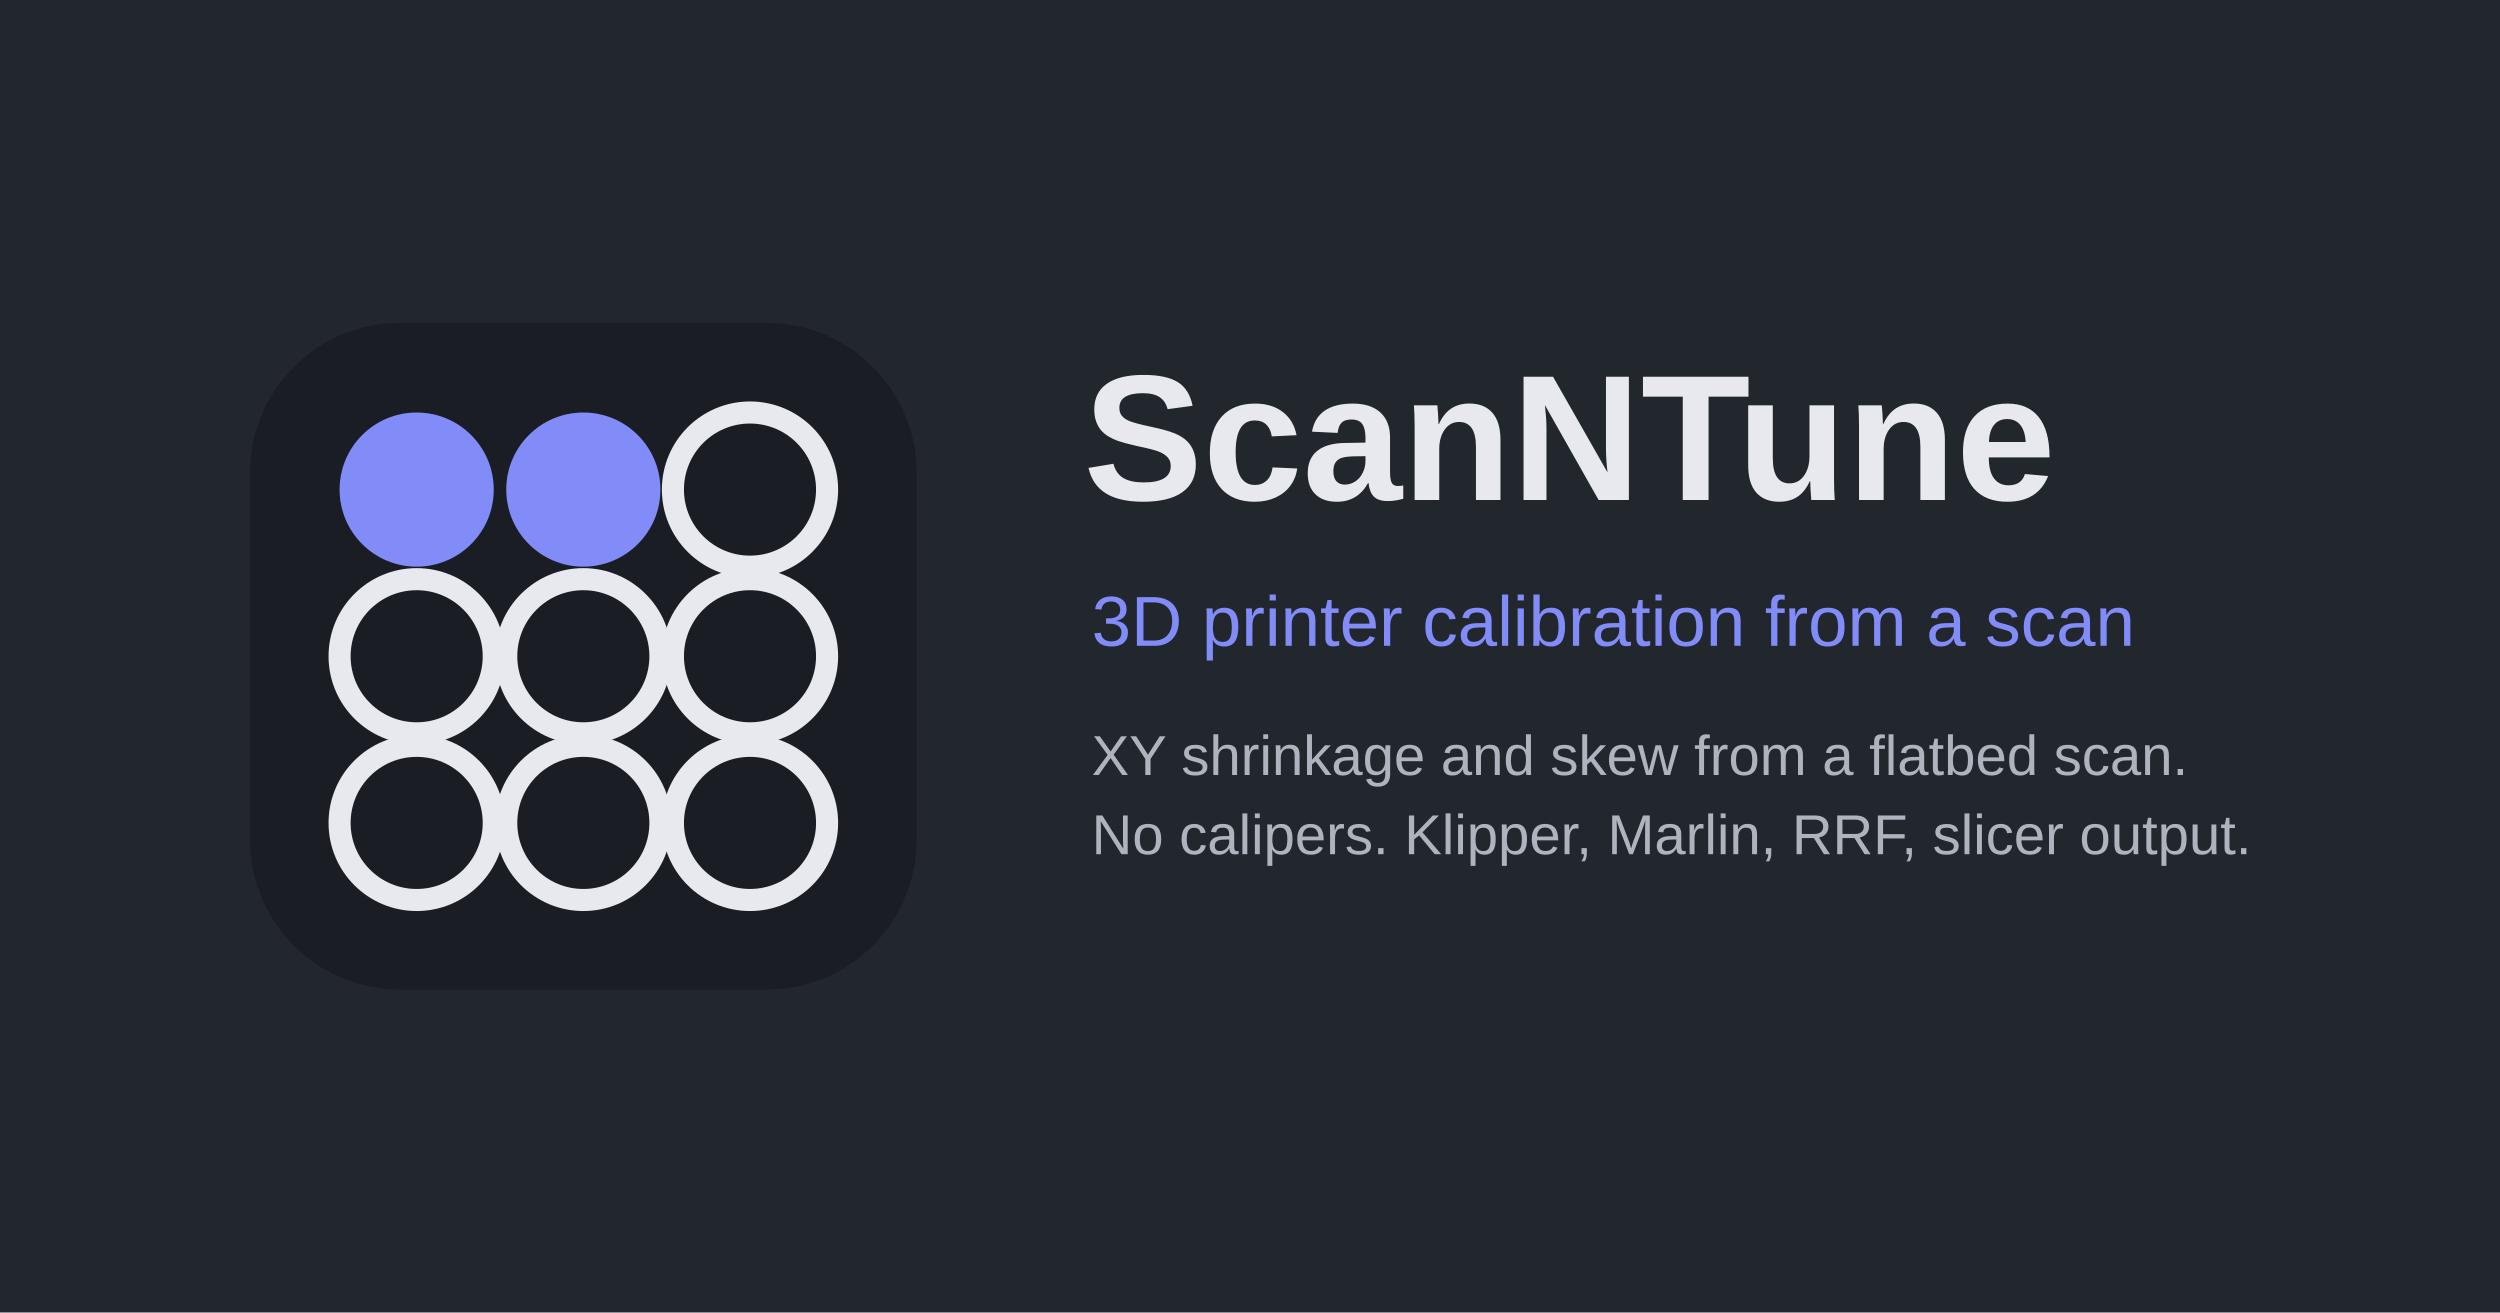
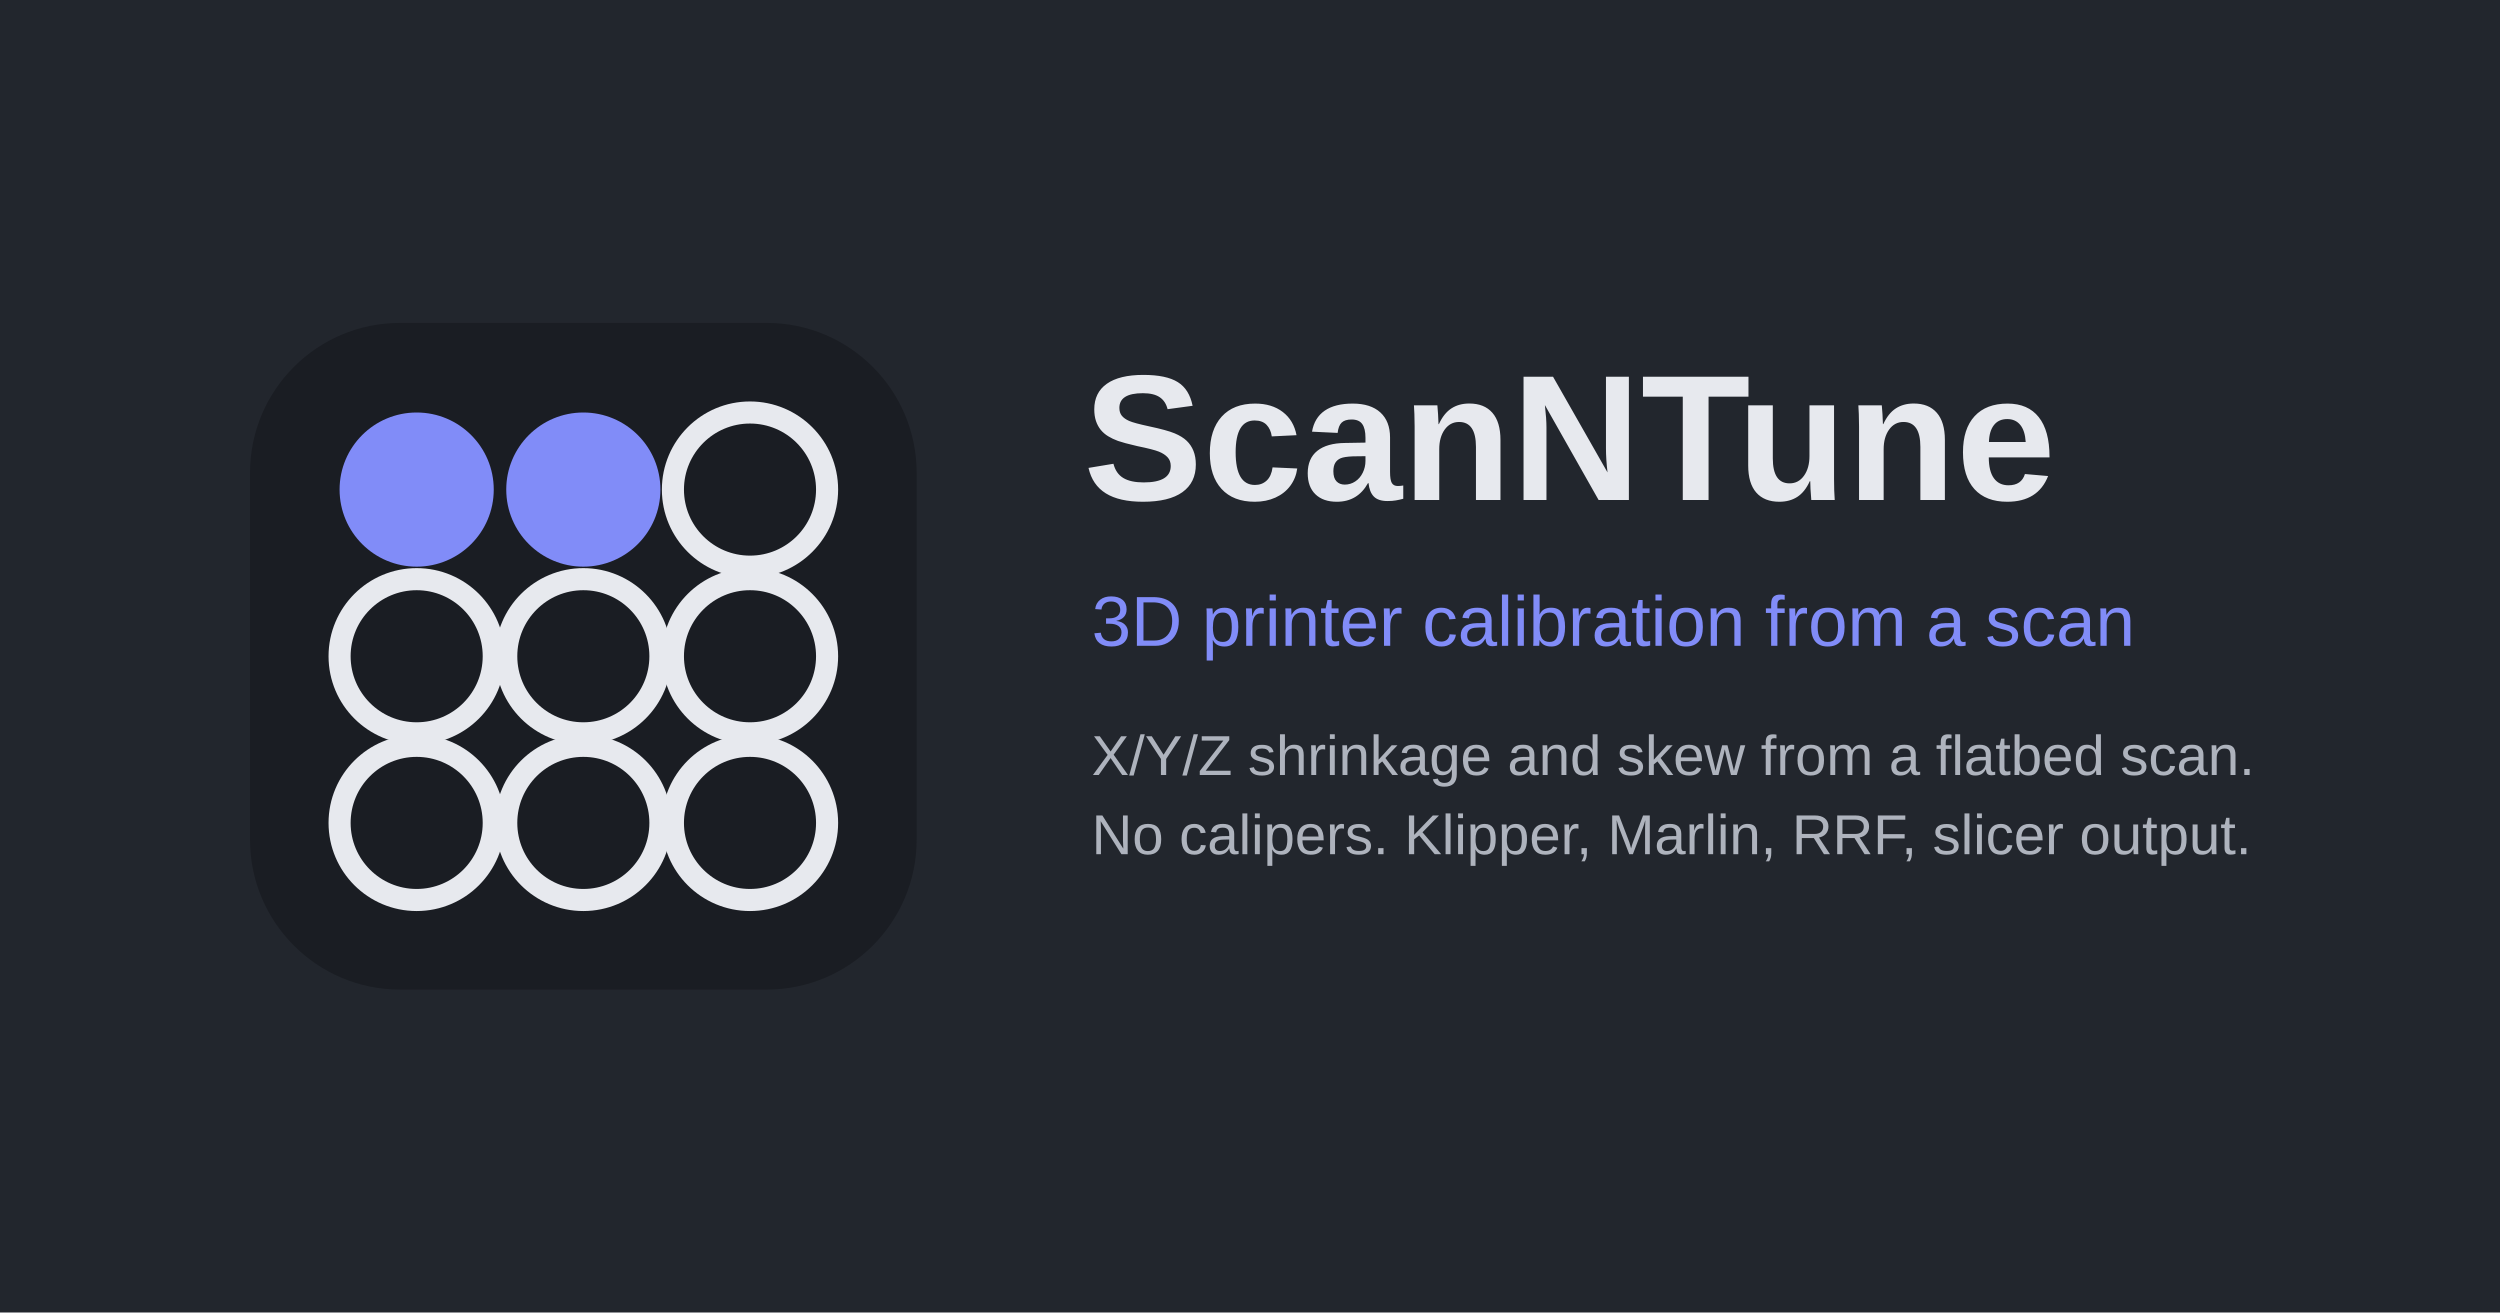
<svg xmlns="http://www.w3.org/2000/svg" viewBox="0 0 1200 630" width="1200" height="630">
  <rect width="1200" height="630" fill="#22262d" />
  <g transform="translate(120 155)">
    <rect width="320" height="320" rx="72" fill="#1a1d23" />
    <g transform="translate(40 40)">
      <circle cx="40" cy="40" r="37" fill="#818cf8" />
      <circle cx="120" cy="40" r="37" fill="#818cf8" />
      <g fill="none" stroke="#e7e9ee" stroke-width="10.6">
        <circle cx="200" cy="40" r="37" />
        <circle cx="40" cy="120" r="37" />
        <circle cx="120" cy="120" r="37" />
        <circle cx="200" cy="120" r="37" />
        <circle cx="40" cy="200" r="37" />
        <circle cx="120" cy="200" r="37" />
        <circle cx="200" cy="200" r="37" />
      </g>
    </g>
  </g>
  <g transform="translate(520 240)" fill="#e7e9ee" font-family="'Segoe UI', 'Helvetica Neue', Arial, sans-serif">
    <text x="0" y="0" font-size="86" font-weight="700">ScanNTune</text>
    <text x="4" y="70" font-size="34" font-weight="500" fill="#818cf8">3D printer calibration from a scan</text>
-     <text x="4" y="132" font-size="27" fill="#aeb3bd">XY shrinkage and skew from a flatbed scan.</text>
+     <text x="4" y="132" font-size="27" fill="#aeb3bd">X/Y/Z shrinkage and skew from a flatbed scan.</text>
    <text x="4" y="170" font-size="27" fill="#aeb3bd">No calipers. Klipper, Marlin, RRF, slicer output.</text>
  </g>
</svg>
